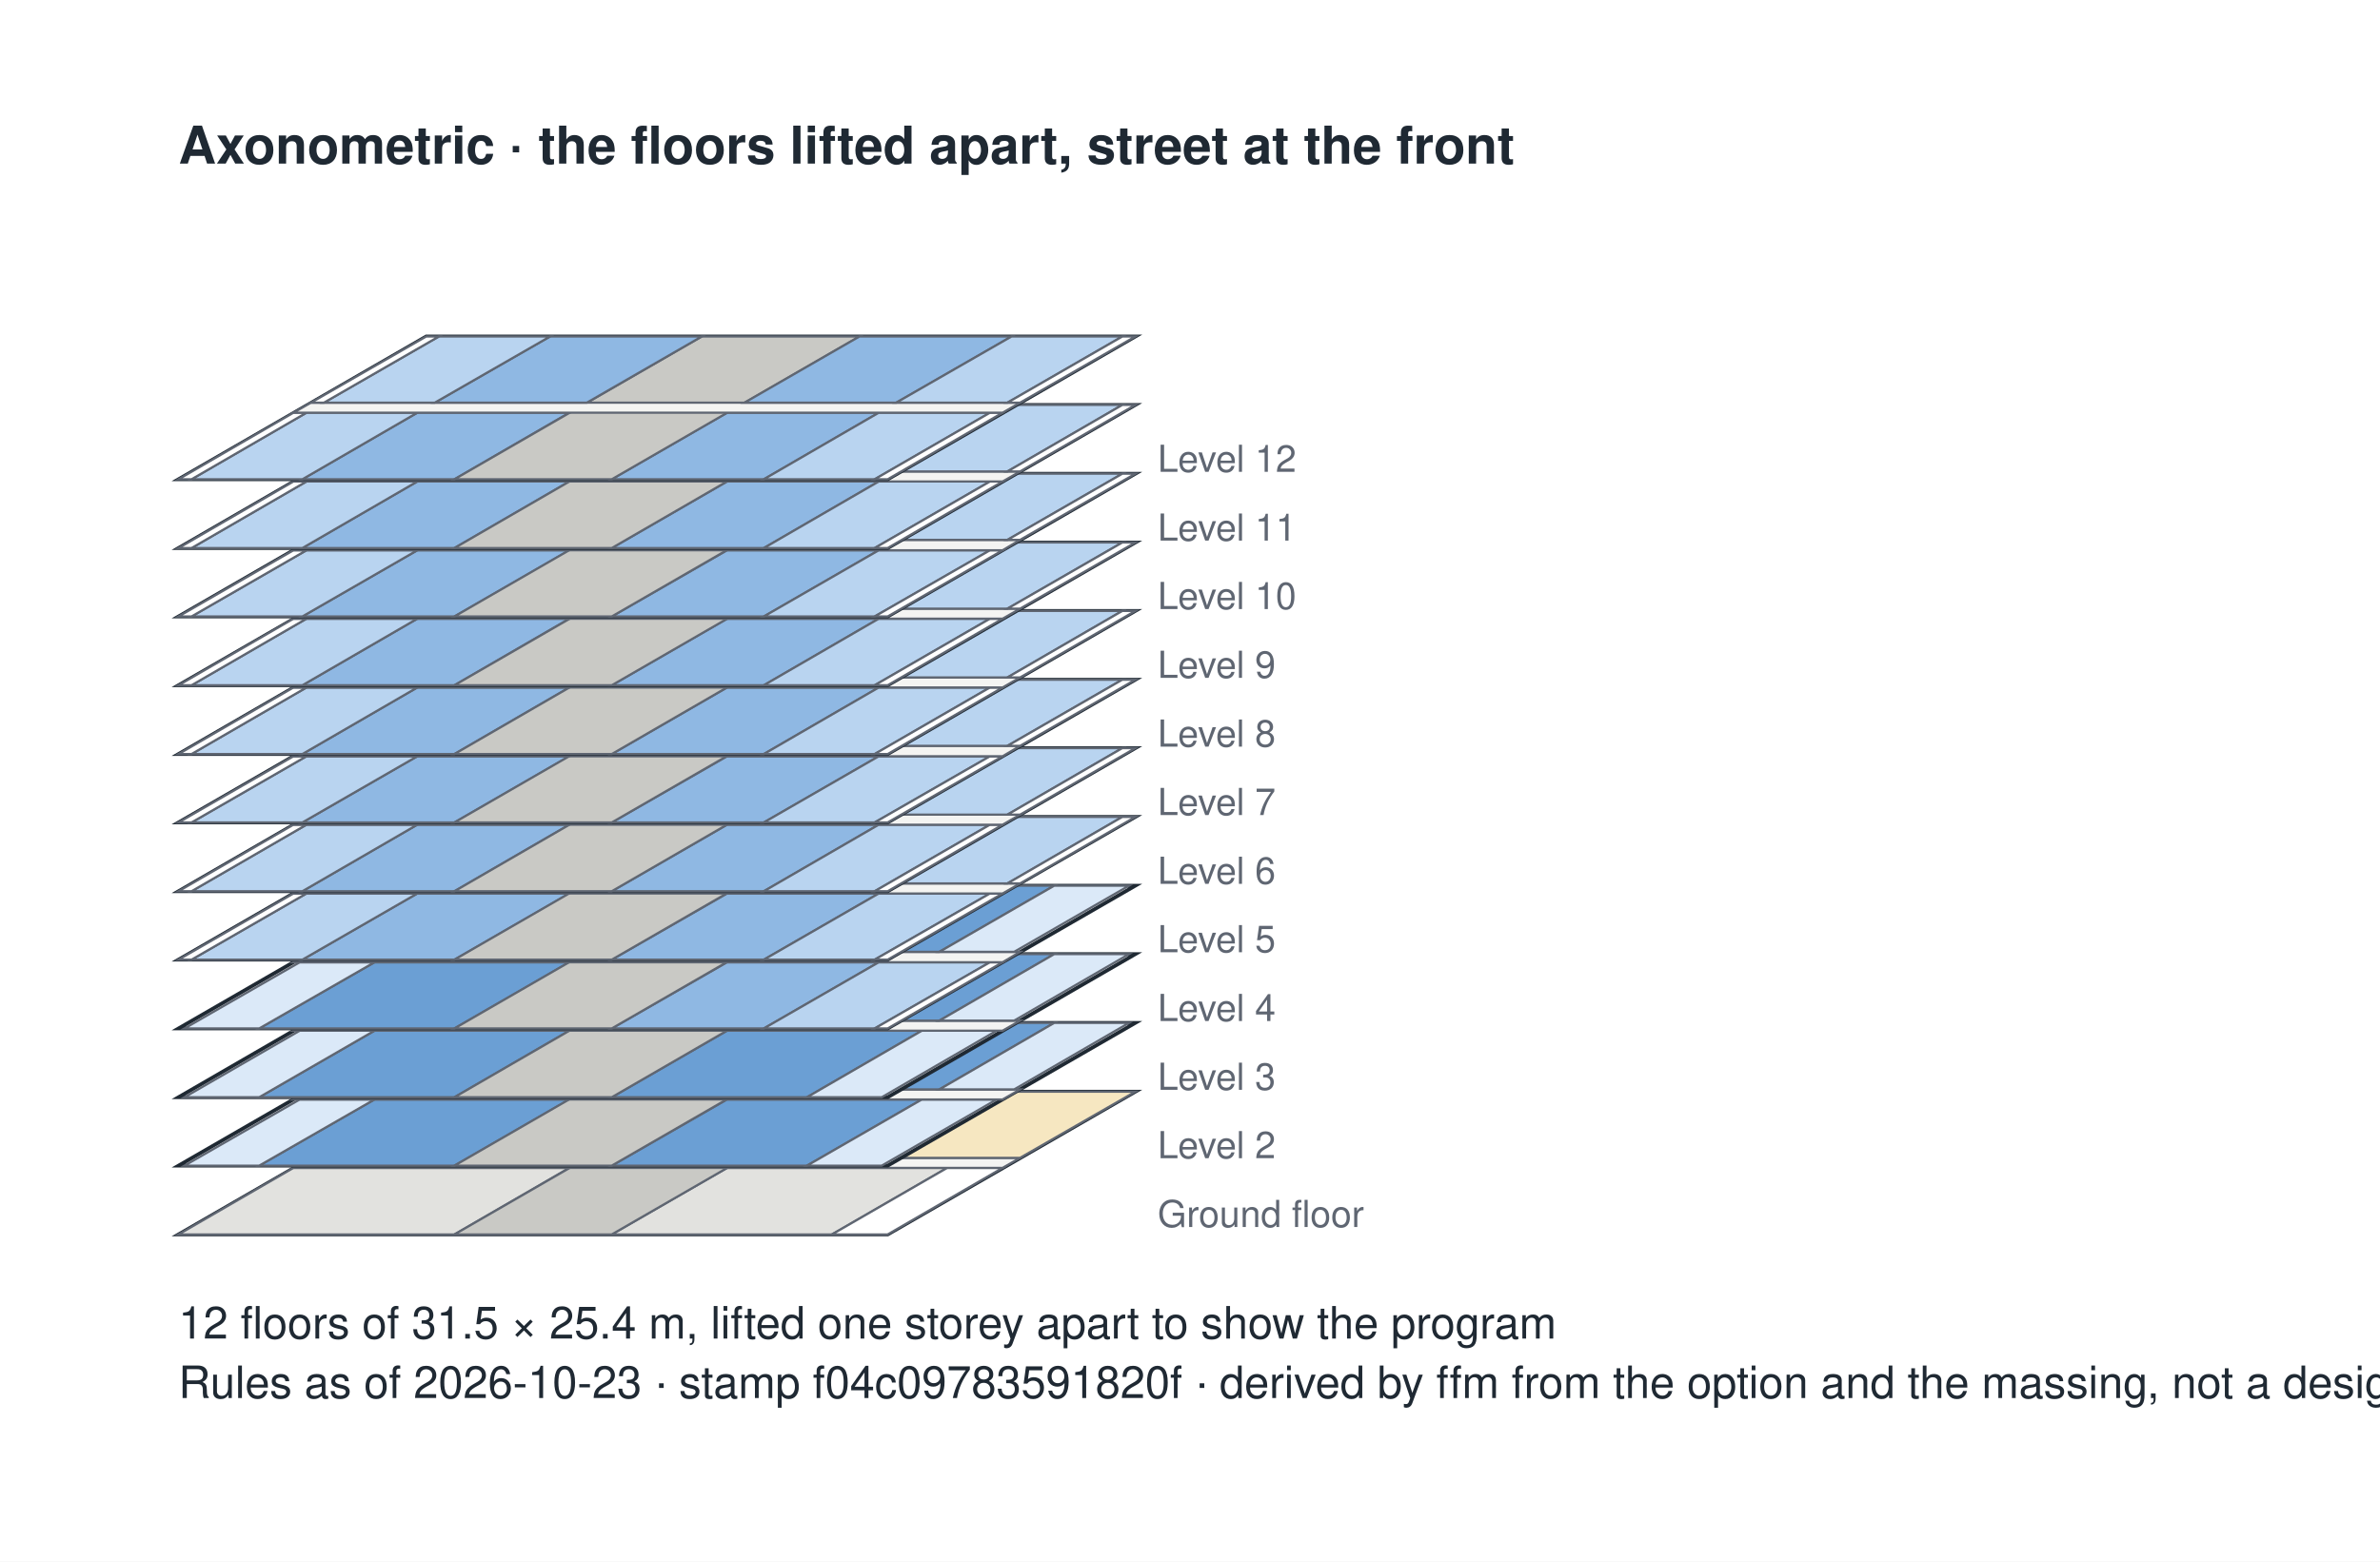
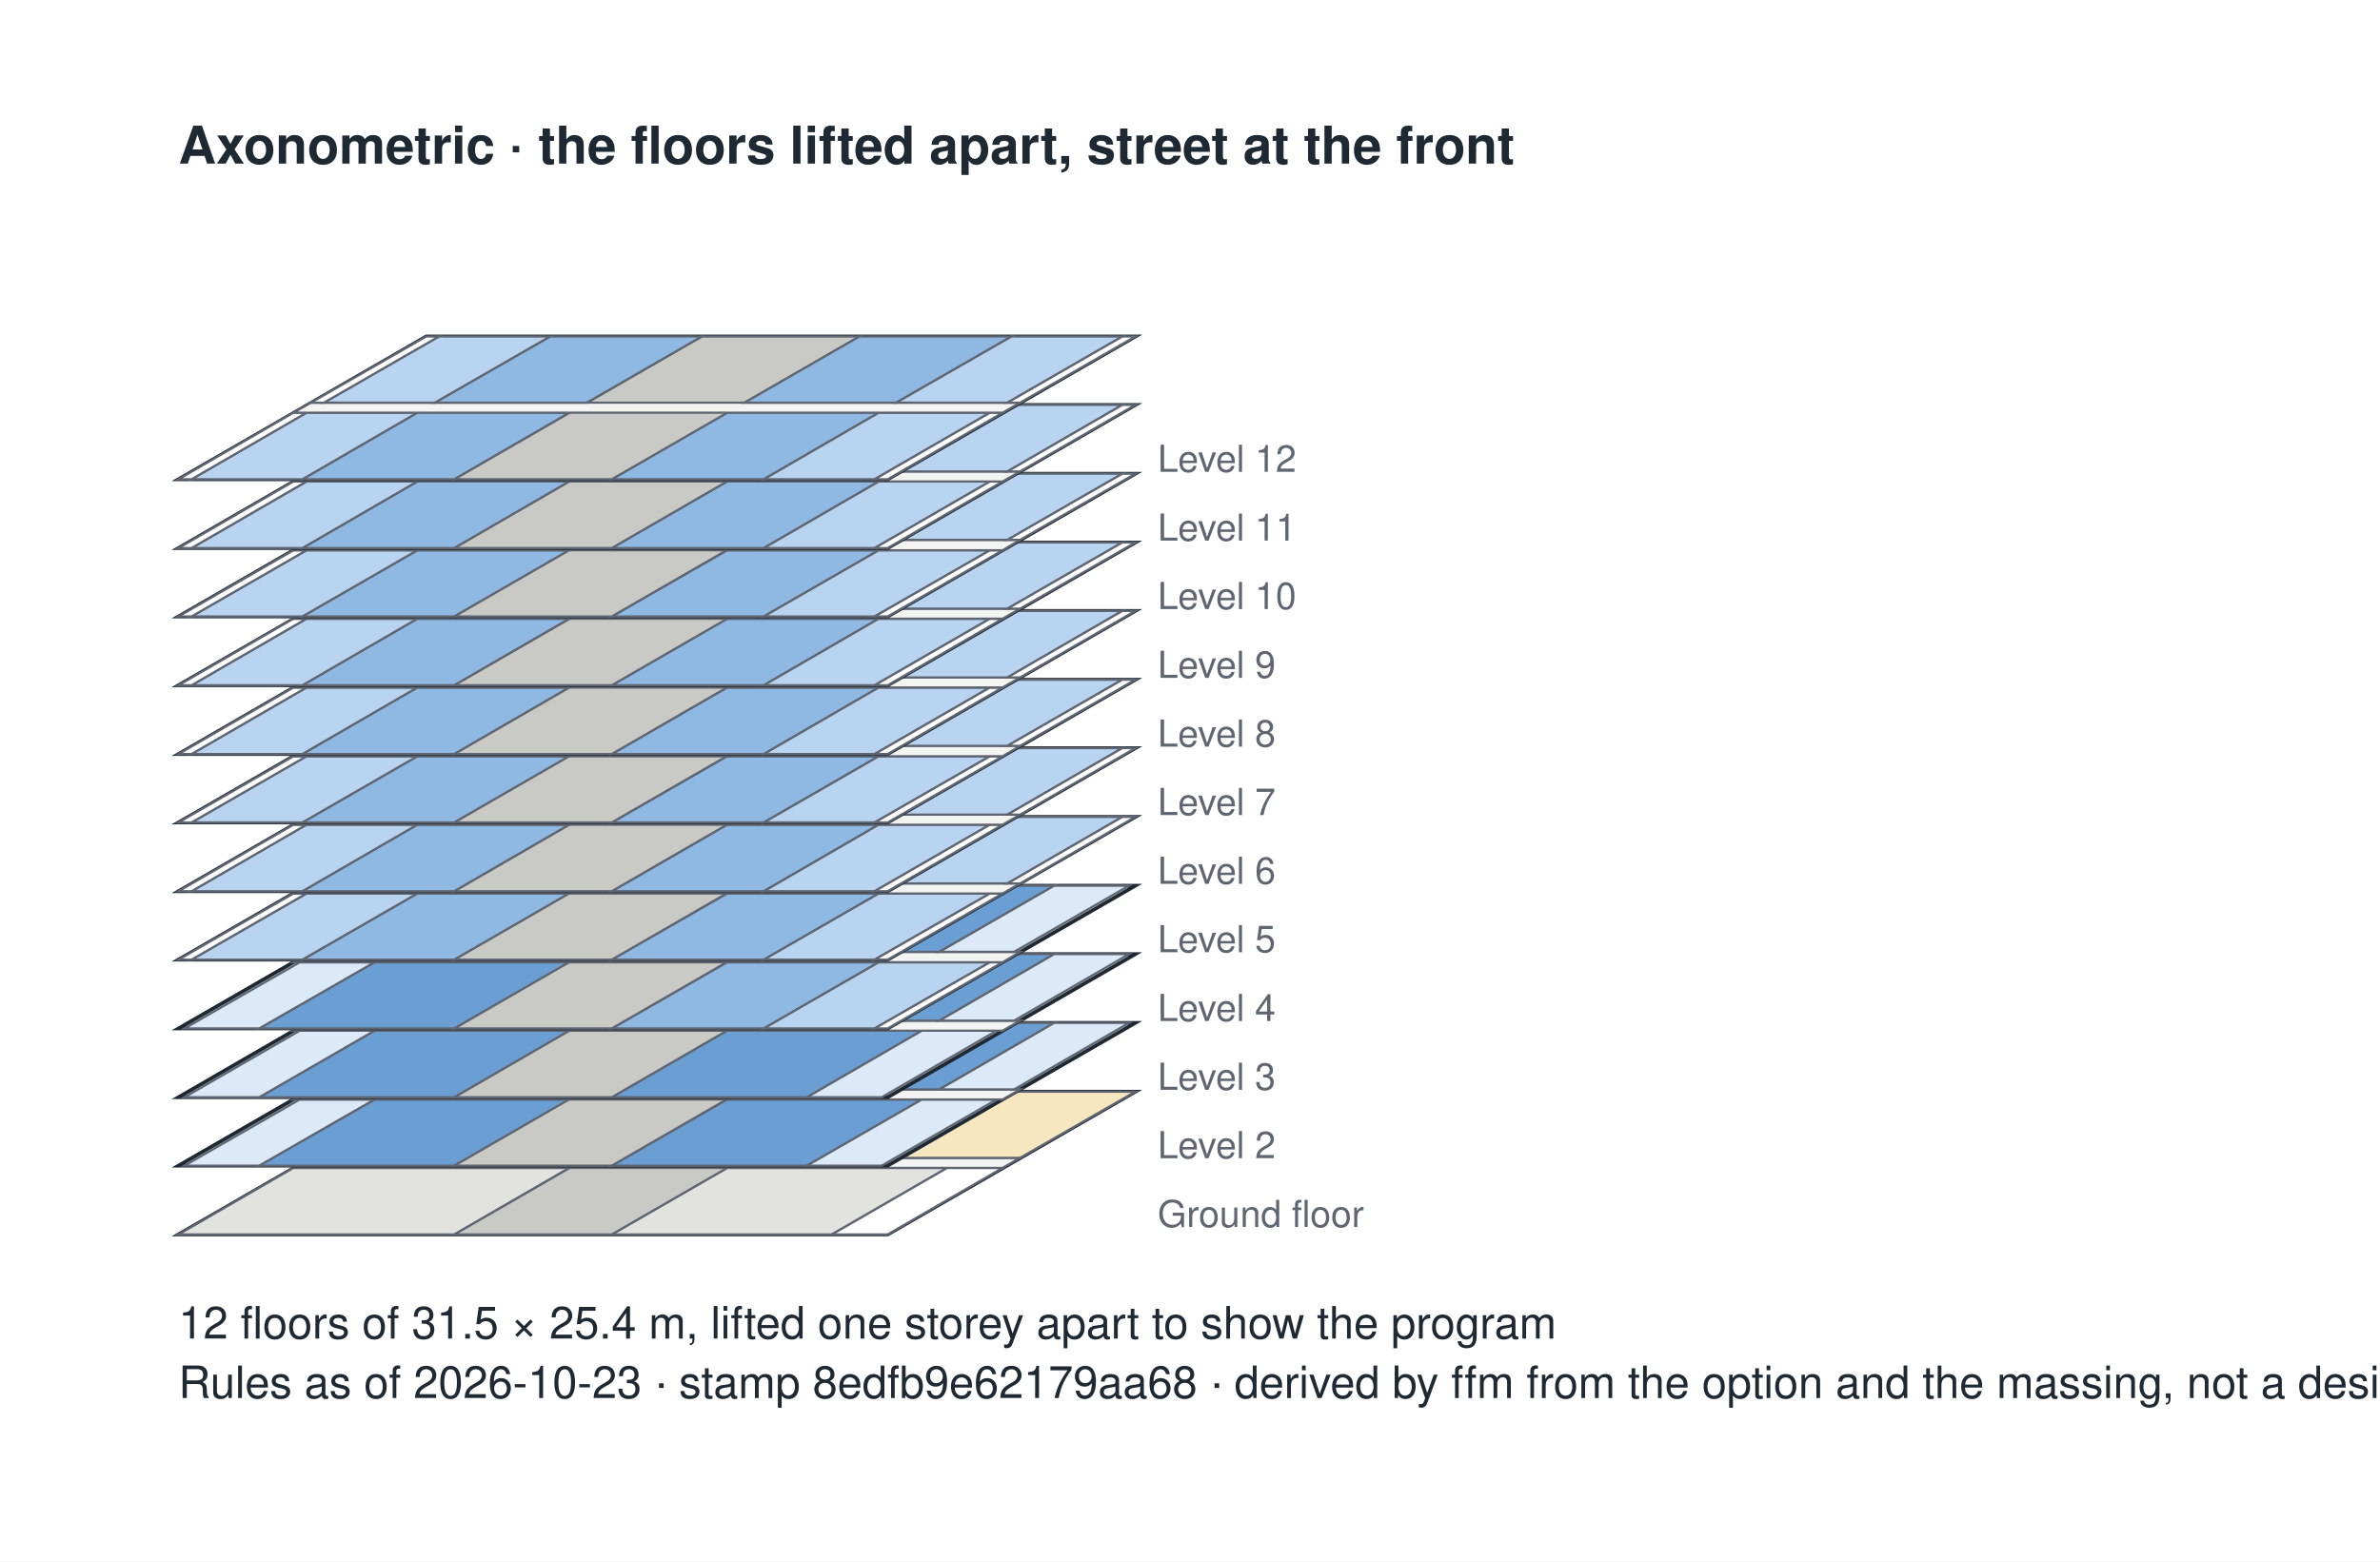
<svg xmlns="http://www.w3.org/2000/svg" width="640" height="420" viewBox="0 0 640 420" font-family="IBM Plex Sans, Helvetica, Arial, sans-serif" font-size="12" fill="#1f2933" role="img" aria-label="Axonometric of the stacked floors">
  <rect width="100%" height="100%" fill="#ffffff" />
  <text x="48" y="44" font-size="14" font-weight="600">Axonometric · the floors lifted apart, street at the front</text>
  <polygon points="114.6,293.6 305.3,293.6 238.7,332.0 48.0,332.0" fill="#f4f4f2" stroke="#1f2933" stroke-width="1" />
  <polygon points="78.9,314.1 153.1,314.1 122.2,332.0 48.0,332.0" fill="#e2e2df" stroke="#5f6672" stroke-width="0.6" />
  <polygon points="195.5,314.1 254.7,314.1 223.7,332.0 164.5,332.0" fill="#e2e2df" stroke="#5f6672" stroke-width="0.6" />
  <polygon points="254.7,314.1 269.6,314.1 238.7,332.0 223.7,332.0" fill="#ffffff" stroke="#5f6672" stroke-width="0.6" />
  <polygon points="188.7,293.6 231.1,293.6 164.5,332.0 122.2,332.0" fill="#c9c9c5" stroke="#5f6672" stroke-width="0.6" />
  <polygon points="83.6,311.4 274.3,311.4 269.6,314.1 78.9,314.1" fill="#f4f4f2" stroke="#5f6672" stroke-width="0.6" />
  <polygon points="231.1,293.6 305.3,293.6 274.3,311.4 200.2,311.4" fill="#f6e7c1" stroke="#5f6672" stroke-width="0.6" />
  <polygon points="170.6,293.6 188.7,293.6 157.8,311.4 139.6,311.4" fill="#f6e7c1" stroke="#5f6672" stroke-width="0.6" />
  <polygon points="118.1,293.6 170.5,293.6 139.6,311.4 87.2,311.4" fill="#6b9fd4" stroke="#5f6672" stroke-width="0.6" />
  <polygon points="114.6,293.6 118.1,293.6 87.2,311.4 83.6,311.4" fill="#ffffff" stroke="#5f6672" stroke-width="0.6" />
  <text x="311.3" y="330.0" font-size="10" fill="#5f6672">Ground floor</text>
  <polygon points="114.6,275.1 305.3,275.1 238.7,313.5 48.0,313.5" fill="#f4f4f2" stroke="#1f2933" stroke-width="1" />
  <polygon points="100.7,295.7 153.1,295.7 122.2,313.5 69.7,313.5" fill="#6b9fd4" stroke="#5f6672" stroke-width="0.6" />
  <polygon points="195.5,295.7 247.9,295.7 217.0,313.5 164.5,313.5" fill="#6b9fd4" stroke="#5f6672" stroke-width="0.6" />
  <polygon points="80.6,295.7 100.7,295.7 69.7,313.5 49.6,313.5" fill="#dbe9f8" stroke="#5f6672" stroke-width="0.6" />
  <polygon points="247.9,295.7 268.0,295.7 237.1,313.5 217.0,313.5" fill="#dbe9f8" stroke="#5f6672" stroke-width="0.6" />
  <polygon points="188.7,275.1 231.1,275.1 164.5,313.5 122.2,313.5" fill="#c9c9c5" stroke="#5f6672" stroke-width="0.6" />
  <polygon points="83.6,293.0 274.3,293.0 269.6,295.7 78.9,295.7" fill="#f4f4f2" stroke="#5f6672" stroke-width="0.6" />
  <polygon points="136.3,275.1 188.7,275.1 157.8,293.0 105.4,293.0" fill="#6b9fd4" stroke="#5f6672" stroke-width="0.6" />
  <polygon points="231.1,275.1 283.5,275.1 252.6,293.0 200.2,293.0" fill="#6b9fd4" stroke="#5f6672" stroke-width="0.6" />
  <polygon points="116.2,275.1 136.3,275.1 105.4,293.0 85.3,293.0" fill="#dbe9f8" stroke="#5f6672" stroke-width="0.6" />
  <polygon points="283.5,275.1 303.6,275.1 272.7,293.0 252.6,293.0" fill="#dbe9f8" stroke="#5f6672" stroke-width="0.6" />
  <text x="311.3" y="311.5" font-size="10" fill="#5f6672">Level 2</text>
  <polygon points="114.6,256.6 305.3,256.6 238.7,295.1 48.0,295.1" fill="#f4f4f2" stroke="#1f2933" stroke-width="1" />
  <polygon points="100.7,277.2 153.1,277.2 122.2,295.1 69.7,295.1" fill="#6b9fd4" stroke="#5f6672" stroke-width="0.6" />
  <polygon points="195.5,277.2 247.9,277.2 217.0,295.1 164.5,295.1" fill="#6b9fd4" stroke="#5f6672" stroke-width="0.6" />
  <polygon points="80.6,277.2 100.7,277.2 69.7,295.1 49.6,295.1" fill="#dbe9f8" stroke="#5f6672" stroke-width="0.6" />
  <polygon points="247.9,277.2 268.0,277.2 237.1,295.1 217.0,295.1" fill="#dbe9f8" stroke="#5f6672" stroke-width="0.6" />
  <polygon points="188.7,256.6 231.1,256.6 164.5,295.1 122.2,295.1" fill="#c9c9c5" stroke="#5f6672" stroke-width="0.6" />
  <polygon points="83.6,274.5 274.3,274.5 269.6,277.2 78.9,277.2" fill="#f4f4f2" stroke="#5f6672" stroke-width="0.6" />
  <polygon points="136.3,256.6 188.7,256.6 157.8,274.5 105.4,274.5" fill="#6b9fd4" stroke="#5f6672" stroke-width="0.6" />
  <polygon points="231.1,256.6 283.5,256.6 252.6,274.5 200.2,274.5" fill="#6b9fd4" stroke="#5f6672" stroke-width="0.6" />
  <polygon points="116.2,256.6 136.3,256.6 105.4,274.5 85.3,274.5" fill="#dbe9f8" stroke="#5f6672" stroke-width="0.6" />
  <polygon points="283.5,256.6 303.6,256.6 272.7,274.5 252.6,274.5" fill="#dbe9f8" stroke="#5f6672" stroke-width="0.6" />
  <text x="311.3" y="293.1" font-size="10" fill="#5f6672">Level 3</text>
  <polygon points="114.6,238.2 305.3,238.2 238.7,276.6 48.0,276.6" fill="#f4f4f2" stroke="#1f2933" stroke-width="1" />
  <polygon points="100.7,258.8 153.1,258.8 122.2,276.6 69.7,276.6" fill="#6b9fd4" stroke="#5f6672" stroke-width="0.6" />
  <polygon points="195.5,258.8 236.3,258.8 205.4,276.6 164.5,276.6" fill="#8fb8e3" stroke="#5f6672" stroke-width="0.6" />
  <polygon points="236.3,258.8 266.2,258.8 235.2,276.6 205.4,276.6" fill="#b9d4f0" stroke="#5f6672" stroke-width="0.6" />
  <polygon points="80.6,258.8 100.7,258.8 69.7,276.6 49.6,276.6" fill="#dbe9f8" stroke="#5f6672" stroke-width="0.6" />
  <polygon points="266.2,258.8 269.6,258.8 238.7,276.6 235.2,276.6" fill="#ffffff" stroke="#5f6672" stroke-width="0.6" />
  <polygon points="188.7,238.2 231.1,238.2 164.5,276.6 122.2,276.6" fill="#c9c9c5" stroke="#5f6672" stroke-width="0.6" />
  <polygon points="83.6,256.0 274.3,256.0 269.6,258.8 78.9,258.8" fill="#f4f4f2" stroke="#5f6672" stroke-width="0.6" />
  <polygon points="136.3,238.2 188.7,238.2 157.8,256.0 105.4,256.0" fill="#6b9fd4" stroke="#5f6672" stroke-width="0.6" />
  <polygon points="231.1,238.2 283.5,238.2 252.6,256.0 200.2,256.0" fill="#6b9fd4" stroke="#5f6672" stroke-width="0.6" />
  <polygon points="116.2,238.2 136.3,238.2 105.4,256.0 85.3,256.0" fill="#dbe9f8" stroke="#5f6672" stroke-width="0.6" />
  <polygon points="283.5,238.2 303.6,238.2 272.7,256.0 252.6,256.0" fill="#dbe9f8" stroke="#5f6672" stroke-width="0.6" />
  <text x="311.3" y="274.6" font-size="10" fill="#5f6672">Level 4</text>
  <polygon points="114.6,219.7 305.3,219.7 238.7,258.1 48.0,258.1" fill="#f4f4f2" stroke="#1f2933" stroke-width="1" />
  <polygon points="112.2,240.3 153.1,240.3 122.2,258.1 81.3,258.1" fill="#8fb8e3" stroke="#5f6672" stroke-width="0.6" />
  <polygon points="195.5,240.3 236.3,240.3 205.4,258.1 164.5,258.1" fill="#8fb8e3" stroke="#5f6672" stroke-width="0.6" />
  <polygon points="82.4,240.3 112.2,240.3 81.3,258.1 51.5,258.1" fill="#b9d4f0" stroke="#5f6672" stroke-width="0.6" />
  <polygon points="236.3,240.3 266.2,240.3 235.2,258.1 205.4,258.1" fill="#b9d4f0" stroke="#5f6672" stroke-width="0.6" />
  <polygon points="78.9,240.3 82.4,240.3 51.5,258.1 48.0,258.1" fill="#ffffff" stroke="#5f6672" stroke-width="0.6" />
  <polygon points="266.2,240.3 269.6,240.3 238.7,258.1 235.2,258.1" fill="#ffffff" stroke="#5f6672" stroke-width="0.6" />
  <polygon points="188.7,219.7 231.1,219.7 164.5,258.1 122.2,258.1" fill="#c9c9c5" stroke="#5f6672" stroke-width="0.6" />
  <polygon points="83.6,237.6 274.3,237.6 269.6,240.3 78.9,240.3" fill="#f4f4f2" stroke="#5f6672" stroke-width="0.6" />
  <polygon points="147.9,219.7 188.7,219.7 157.8,237.6 116.9,237.6" fill="#8fb8e3" stroke="#5f6672" stroke-width="0.6" />
  <polygon points="231.1,219.7 272.0,219.7 241.0,237.6 200.2,237.6" fill="#8fb8e3" stroke="#5f6672" stroke-width="0.6" />
  <polygon points="118.0,219.7 147.9,219.7 116.9,237.6 87.1,237.6" fill="#b9d4f0" stroke="#5f6672" stroke-width="0.6" />
  <polygon points="272.0,219.7 301.8,219.7 270.9,237.6 241.0,237.6" fill="#b9d4f0" stroke="#5f6672" stroke-width="0.6" />
  <polygon points="114.6,219.7 118.0,219.7 87.1,237.6 83.6,237.6" fill="#ffffff" stroke="#5f6672" stroke-width="0.6" />
  <polygon points="301.8,219.7 305.3,219.7 274.3,237.6 270.9,237.6" fill="#ffffff" stroke="#5f6672" stroke-width="0.6" />
  <text x="311.3" y="256.1" font-size="10" fill="#5f6672">Level 5</text>
  <polygon points="114.6,201.2 305.3,201.2 238.7,239.7 48.0,239.7" fill="#f4f4f2" stroke="#1f2933" stroke-width="1" />
  <polygon points="112.2,221.8 153.1,221.8 122.2,239.7 81.3,239.7" fill="#8fb8e3" stroke="#5f6672" stroke-width="0.6" />
  <polygon points="195.5,221.8 236.3,221.8 205.4,239.7 164.5,239.7" fill="#8fb8e3" stroke="#5f6672" stroke-width="0.6" />
  <polygon points="82.4,221.8 112.2,221.8 81.3,239.7 51.5,239.7" fill="#b9d4f0" stroke="#5f6672" stroke-width="0.6" />
  <polygon points="236.3,221.8 266.2,221.8 235.2,239.7 205.4,239.7" fill="#b9d4f0" stroke="#5f6672" stroke-width="0.6" />
  <polygon points="78.9,221.8 82.4,221.8 51.5,239.7 48.0,239.7" fill="#ffffff" stroke="#5f6672" stroke-width="0.6" />
  <polygon points="266.2,221.8 269.6,221.8 238.7,239.7 235.2,239.7" fill="#ffffff" stroke="#5f6672" stroke-width="0.6" />
  <polygon points="188.7,201.2 231.1,201.2 164.5,239.7 122.2,239.7" fill="#c9c9c5" stroke="#5f6672" stroke-width="0.6" />
  <polygon points="83.6,219.1 274.3,219.1 269.6,221.8 78.9,221.8" fill="#f4f4f2" stroke="#5f6672" stroke-width="0.6" />
  <polygon points="147.9,201.2 188.7,201.2 157.8,219.1 116.9,219.1" fill="#8fb8e3" stroke="#5f6672" stroke-width="0.6" />
  <polygon points="231.1,201.2 272.0,201.2 241.0,219.1 200.2,219.1" fill="#8fb8e3" stroke="#5f6672" stroke-width="0.6" />
  <polygon points="118.0,201.2 147.9,201.2 116.9,219.1 87.1,219.1" fill="#b9d4f0" stroke="#5f6672" stroke-width="0.6" />
  <polygon points="272.0,201.2 301.8,201.2 270.9,219.1 241.0,219.1" fill="#b9d4f0" stroke="#5f6672" stroke-width="0.6" />
  <polygon points="114.6,201.2 118.0,201.2 87.1,219.1 83.6,219.1" fill="#ffffff" stroke="#5f6672" stroke-width="0.6" />
  <polygon points="301.8,201.2 305.3,201.2 274.3,219.1 270.9,219.1" fill="#ffffff" stroke="#5f6672" stroke-width="0.6" />
  <text x="311.3" y="237.7" font-size="10" fill="#5f6672">Level 6</text>
  <polygon points="114.6,182.8 305.3,182.8 238.7,221.2 48.0,221.2" fill="#f4f4f2" stroke="#1f2933" stroke-width="1" />
  <polygon points="112.2,203.4 153.1,203.4 122.2,221.2 81.3,221.2" fill="#8fb8e3" stroke="#5f6672" stroke-width="0.6" />
  <polygon points="195.5,203.4 236.3,203.4 205.4,221.2 164.5,221.2" fill="#8fb8e3" stroke="#5f6672" stroke-width="0.6" />
  <polygon points="82.4,203.4 112.2,203.4 81.3,221.2 51.5,221.2" fill="#b9d4f0" stroke="#5f6672" stroke-width="0.6" />
  <polygon points="236.3,203.4 266.2,203.4 235.2,221.2 205.4,221.2" fill="#b9d4f0" stroke="#5f6672" stroke-width="0.6" />
  <polygon points="78.9,203.4 82.4,203.4 51.5,221.2 48.0,221.2" fill="#ffffff" stroke="#5f6672" stroke-width="0.6" />
  <polygon points="266.2,203.4 269.6,203.4 238.7,221.2 235.2,221.2" fill="#ffffff" stroke="#5f6672" stroke-width="0.6" />
  <polygon points="188.7,182.8 231.1,182.8 164.5,221.2 122.2,221.2" fill="#c9c9c5" stroke="#5f6672" stroke-width="0.6" />
  <polygon points="83.6,200.6 274.3,200.6 269.6,203.4 78.9,203.4" fill="#f4f4f2" stroke="#5f6672" stroke-width="0.6" />
  <polygon points="147.9,182.8 188.7,182.8 157.8,200.6 116.9,200.6" fill="#8fb8e3" stroke="#5f6672" stroke-width="0.6" />
  <polygon points="231.1,182.8 272.0,182.8 241.0,200.6 200.2,200.6" fill="#8fb8e3" stroke="#5f6672" stroke-width="0.6" />
  <polygon points="118.0,182.8 147.9,182.8 116.9,200.6 87.1,200.6" fill="#b9d4f0" stroke="#5f6672" stroke-width="0.6" />
  <polygon points="272.0,182.8 301.8,182.8 270.9,200.6 241.0,200.6" fill="#b9d4f0" stroke="#5f6672" stroke-width="0.6" />
  <polygon points="114.6,182.8 118.0,182.8 87.1,200.6 83.6,200.6" fill="#ffffff" stroke="#5f6672" stroke-width="0.6" />
  <polygon points="301.8,182.8 305.3,182.8 274.3,200.6 270.9,200.6" fill="#ffffff" stroke="#5f6672" stroke-width="0.6" />
  <text x="311.3" y="219.2" font-size="10" fill="#5f6672">Level 7</text>
  <polygon points="114.6,164.3 305.3,164.3 238.7,202.8 48.0,202.8" fill="#f4f4f2" stroke="#1f2933" stroke-width="1" />
  <polygon points="112.2,184.9 153.1,184.9 122.2,202.8 81.3,202.8" fill="#8fb8e3" stroke="#5f6672" stroke-width="0.6" />
  <polygon points="195.5,184.9 236.3,184.9 205.4,202.8 164.5,202.8" fill="#8fb8e3" stroke="#5f6672" stroke-width="0.6" />
  <polygon points="82.4,184.9 112.2,184.9 81.3,202.8 51.5,202.8" fill="#b9d4f0" stroke="#5f6672" stroke-width="0.6" />
  <polygon points="236.3,184.9 266.2,184.9 235.2,202.8 205.4,202.8" fill="#b9d4f0" stroke="#5f6672" stroke-width="0.6" />
  <polygon points="78.9,184.9 82.4,184.9 51.5,202.8 48.0,202.8" fill="#ffffff" stroke="#5f6672" stroke-width="0.6" />
  <polygon points="266.2,184.9 269.6,184.9 238.7,202.8 235.2,202.8" fill="#ffffff" stroke="#5f6672" stroke-width="0.6" />
  <polygon points="188.7,164.3 231.1,164.3 164.5,202.8 122.2,202.8" fill="#c9c9c5" stroke="#5f6672" stroke-width="0.6" />
  <polygon points="83.6,182.2 274.3,182.2 269.6,184.9 78.9,184.9" fill="#f4f4f2" stroke="#5f6672" stroke-width="0.6" />
  <polygon points="147.9,164.3 188.7,164.3 157.8,182.2 116.9,182.2" fill="#8fb8e3" stroke="#5f6672" stroke-width="0.6" />
  <polygon points="231.1,164.3 272.0,164.3 241.0,182.2 200.2,182.2" fill="#8fb8e3" stroke="#5f6672" stroke-width="0.6" />
  <polygon points="118.0,164.3 147.9,164.3 116.9,182.2 87.1,182.2" fill="#b9d4f0" stroke="#5f6672" stroke-width="0.6" />
  <polygon points="272.0,164.3 301.8,164.3 270.9,182.2 241.0,182.2" fill="#b9d4f0" stroke="#5f6672" stroke-width="0.6" />
  <polygon points="114.6,164.3 118.0,164.3 87.1,182.2 83.6,182.2" fill="#ffffff" stroke="#5f6672" stroke-width="0.6" />
  <polygon points="301.8,164.3 305.3,164.3 274.3,182.2 270.9,182.2" fill="#ffffff" stroke="#5f6672" stroke-width="0.6" />
  <text x="311.3" y="200.8" font-size="10" fill="#5f6672">Level 8</text>
  <polygon points="114.6,145.9 305.3,145.9 238.7,184.3 48.0,184.3" fill="#f4f4f2" stroke="#1f2933" stroke-width="1" />
  <polygon points="112.2,166.4 153.1,166.4 122.2,184.3 81.3,184.3" fill="#8fb8e3" stroke="#5f6672" stroke-width="0.6" />
  <polygon points="195.5,166.4 236.3,166.4 205.4,184.3 164.5,184.3" fill="#8fb8e3" stroke="#5f6672" stroke-width="0.6" />
  <polygon points="82.4,166.4 112.2,166.4 81.3,184.3 51.5,184.3" fill="#b9d4f0" stroke="#5f6672" stroke-width="0.6" />
  <polygon points="236.3,166.4 266.2,166.4 235.2,184.3 205.4,184.3" fill="#b9d4f0" stroke="#5f6672" stroke-width="0.6" />
  <polygon points="78.9,166.4 82.4,166.4 51.5,184.3 48.0,184.3" fill="#ffffff" stroke="#5f6672" stroke-width="0.6" />
  <polygon points="266.2,166.4 269.6,166.4 238.7,184.3 235.2,184.3" fill="#ffffff" stroke="#5f6672" stroke-width="0.6" />
  <polygon points="188.7,145.9 231.1,145.9 164.5,184.3 122.2,184.3" fill="#c9c9c5" stroke="#5f6672" stroke-width="0.6" />
  <polygon points="83.6,163.7 274.3,163.7 269.6,166.4 78.9,166.4" fill="#f4f4f2" stroke="#5f6672" stroke-width="0.6" />
  <polygon points="147.9,145.9 188.7,145.9 157.8,163.7 116.9,163.7" fill="#8fb8e3" stroke="#5f6672" stroke-width="0.6" />
  <polygon points="231.1,145.9 272.0,145.9 241.0,163.7 200.2,163.7" fill="#8fb8e3" stroke="#5f6672" stroke-width="0.6" />
  <polygon points="118.0,145.9 147.9,145.9 116.9,163.7 87.1,163.7" fill="#b9d4f0" stroke="#5f6672" stroke-width="0.6" />
  <polygon points="272.0,145.9 301.8,145.9 270.9,163.7 241.0,163.7" fill="#b9d4f0" stroke="#5f6672" stroke-width="0.6" />
  <polygon points="114.6,145.9 118.0,145.9 87.1,163.7 83.6,163.7" fill="#ffffff" stroke="#5f6672" stroke-width="0.6" />
  <polygon points="301.8,145.9 305.3,145.9 274.3,163.7 270.9,163.7" fill="#ffffff" stroke="#5f6672" stroke-width="0.6" />
  <text x="311.3" y="182.3" font-size="10" fill="#5f6672">Level 9</text>
  <polygon points="114.6,127.4 305.3,127.4 238.7,165.8 48.0,165.8" fill="#f4f4f2" stroke="#1f2933" stroke-width="1" />
  <polygon points="112.2,148.0 153.1,148.0 122.2,165.8 81.3,165.8" fill="#8fb8e3" stroke="#5f6672" stroke-width="0.6" />
  <polygon points="195.5,148.0 236.3,148.0 205.4,165.8 164.5,165.8" fill="#8fb8e3" stroke="#5f6672" stroke-width="0.6" />
  <polygon points="82.4,148.0 112.2,148.0 81.3,165.8 51.5,165.8" fill="#b9d4f0" stroke="#5f6672" stroke-width="0.6" />
  <polygon points="236.3,148.0 266.2,148.0 235.2,165.8 205.4,165.8" fill="#b9d4f0" stroke="#5f6672" stroke-width="0.6" />
  <polygon points="78.9,148.0 82.4,148.0 51.5,165.8 48.0,165.8" fill="#ffffff" stroke="#5f6672" stroke-width="0.6" />
  <polygon points="266.2,148.0 269.6,148.0 238.7,165.8 235.2,165.8" fill="#ffffff" stroke="#5f6672" stroke-width="0.6" />
  <polygon points="188.7,127.4 231.1,127.4 164.5,165.8 122.2,165.8" fill="#c9c9c5" stroke="#5f6672" stroke-width="0.6" />
  <polygon points="83.6,145.2 274.3,145.2 269.6,148.0 78.9,148.0" fill="#f4f4f2" stroke="#5f6672" stroke-width="0.6" />
  <polygon points="147.9,127.4 188.7,127.4 157.8,145.2 116.9,145.2" fill="#8fb8e3" stroke="#5f6672" stroke-width="0.6" />
  <polygon points="231.1,127.4 272.0,127.4 241.0,145.2 200.2,145.2" fill="#8fb8e3" stroke="#5f6672" stroke-width="0.6" />
  <polygon points="118.0,127.4 147.9,127.4 116.9,145.2 87.1,145.2" fill="#b9d4f0" stroke="#5f6672" stroke-width="0.6" />
  <polygon points="272.0,127.4 301.8,127.4 270.9,145.2 241.0,145.2" fill="#b9d4f0" stroke="#5f6672" stroke-width="0.6" />
  <polygon points="114.6,127.4 118.0,127.4 87.1,145.2 83.6,145.2" fill="#ffffff" stroke="#5f6672" stroke-width="0.6" />
  <polygon points="301.8,127.4 305.3,127.4 274.3,145.2 270.9,145.2" fill="#ffffff" stroke="#5f6672" stroke-width="0.6" />
  <text x="311.3" y="163.8" font-size="10" fill="#5f6672">Level 10</text>
  <polygon points="114.6,108.9 305.3,108.9 238.7,147.4 48.0,147.4" fill="#f4f4f2" stroke="#1f2933" stroke-width="1" />
  <polygon points="112.2,129.5 153.1,129.5 122.2,147.4 81.3,147.4" fill="#8fb8e3" stroke="#5f6672" stroke-width="0.6" />
  <polygon points="195.5,129.5 236.3,129.5 205.4,147.4 164.5,147.4" fill="#8fb8e3" stroke="#5f6672" stroke-width="0.6" />
  <polygon points="82.4,129.5 112.2,129.5 81.3,147.4 51.5,147.4" fill="#b9d4f0" stroke="#5f6672" stroke-width="0.6" />
  <polygon points="236.3,129.5 266.2,129.5 235.2,147.4 205.4,147.4" fill="#b9d4f0" stroke="#5f6672" stroke-width="0.6" />
  <polygon points="78.9,129.5 82.4,129.5 51.5,147.4 48.0,147.4" fill="#ffffff" stroke="#5f6672" stroke-width="0.6" />
  <polygon points="266.2,129.5 269.6,129.5 238.7,147.4 235.2,147.4" fill="#ffffff" stroke="#5f6672" stroke-width="0.6" />
  <polygon points="188.7,108.9 231.1,108.9 164.5,147.4 122.2,147.4" fill="#c9c9c5" stroke="#5f6672" stroke-width="0.6" />
  <polygon points="83.6,126.8 274.3,126.8 269.6,129.5 78.9,129.5" fill="#f4f4f2" stroke="#5f6672" stroke-width="0.6" />
  <polygon points="147.9,108.9 188.7,108.9 157.8,126.8 116.9,126.8" fill="#8fb8e3" stroke="#5f6672" stroke-width="0.6" />
  <polygon points="231.1,108.9 272.0,108.9 241.0,126.8 200.2,126.8" fill="#8fb8e3" stroke="#5f6672" stroke-width="0.6" />
  <polygon points="118.0,108.9 147.9,108.9 116.9,126.8 87.1,126.8" fill="#b9d4f0" stroke="#5f6672" stroke-width="0.6" />
  <polygon points="272.0,108.9 301.8,108.9 270.9,126.8 241.0,126.8" fill="#b9d4f0" stroke="#5f6672" stroke-width="0.6" />
  <polygon points="114.6,108.9 118.0,108.9 87.1,126.8 83.6,126.8" fill="#ffffff" stroke="#5f6672" stroke-width="0.6" />
  <polygon points="301.8,108.9 305.3,108.9 274.3,126.8 270.9,126.8" fill="#ffffff" stroke="#5f6672" stroke-width="0.6" />
  <text x="311.3" y="145.4" font-size="10" fill="#5f6672">Level 11</text>
  <polygon points="114.6,90.5 305.3,90.5 238.7,128.9 48.0,128.9" fill="#f4f4f2" stroke="#1f2933" stroke-width="1" />
  <polygon points="112.2,111.0 153.1,111.0 122.2,128.9 81.3,128.9" fill="#8fb8e3" stroke="#5f6672" stroke-width="0.6" />
  <polygon points="195.5,111.0 236.3,111.0 205.4,128.9 164.5,128.9" fill="#8fb8e3" stroke="#5f6672" stroke-width="0.6" />
  <polygon points="82.4,111.0 112.2,111.0 81.3,128.9 51.5,128.9" fill="#b9d4f0" stroke="#5f6672" stroke-width="0.6" />
  <polygon points="236.3,111.0 266.2,111.0 235.2,128.9 205.4,128.9" fill="#b9d4f0" stroke="#5f6672" stroke-width="0.6" />
  <polygon points="78.9,111.0 82.4,111.0 51.5,128.9 48.0,128.9" fill="#ffffff" stroke="#5f6672" stroke-width="0.6" />
  <polygon points="266.2,111.0 269.6,111.0 238.7,128.9 235.2,128.9" fill="#ffffff" stroke="#5f6672" stroke-width="0.6" />
  <polygon points="188.7,90.5 231.1,90.5 164.5,128.9 122.2,128.9" fill="#c9c9c5" stroke="#5f6672" stroke-width="0.6" />
  <polygon points="83.6,108.3 274.3,108.3 269.6,111.0 78.9,111.0" fill="#f4f4f2" stroke="#5f6672" stroke-width="0.6" />
  <polygon points="147.9,90.5 188.7,90.5 157.8,108.3 116.9,108.3" fill="#8fb8e3" stroke="#5f6672" stroke-width="0.6" />
  <polygon points="231.1,90.5 272.0,90.5 241.0,108.3 200.2,108.3" fill="#8fb8e3" stroke="#5f6672" stroke-width="0.6" />
  <polygon points="118.0,90.5 147.9,90.5 116.9,108.3 87.1,108.3" fill="#b9d4f0" stroke="#5f6672" stroke-width="0.6" />
  <polygon points="272.0,90.5 301.8,90.5 270.9,108.3 241.0,108.3" fill="#b9d4f0" stroke="#5f6672" stroke-width="0.6" />
  <polygon points="114.6,90.5 118.0,90.5 87.1,108.3 83.6,108.3" fill="#ffffff" stroke="#5f6672" stroke-width="0.6" />
  <polygon points="301.8,90.5 305.3,90.5 274.3,108.3 270.9,108.3" fill="#ffffff" stroke="#5f6672" stroke-width="0.6" />
  <text x="311.3" y="126.9" font-size="10" fill="#5f6672">Level 12</text>
  <text x="48.0" y="360.0" fill="#1f2933">12 floors of 31.5 × 25.4 m, lifted one storey apart to show the program</text>
-   <text x="48.0" y="376.0" fill="#1f2933">Rules as of 2026-10-23 · stamp f04c09783591820f · derived by ffm from the option and the massing, not a design</text>
+   <text x="48.0" y="376.0" fill="#1f2933">Rules as of 2026-10-23 · stamp 8edfb9e62179aa68 · derived by ffm from the option and the massing, not a design</text>
</svg>
